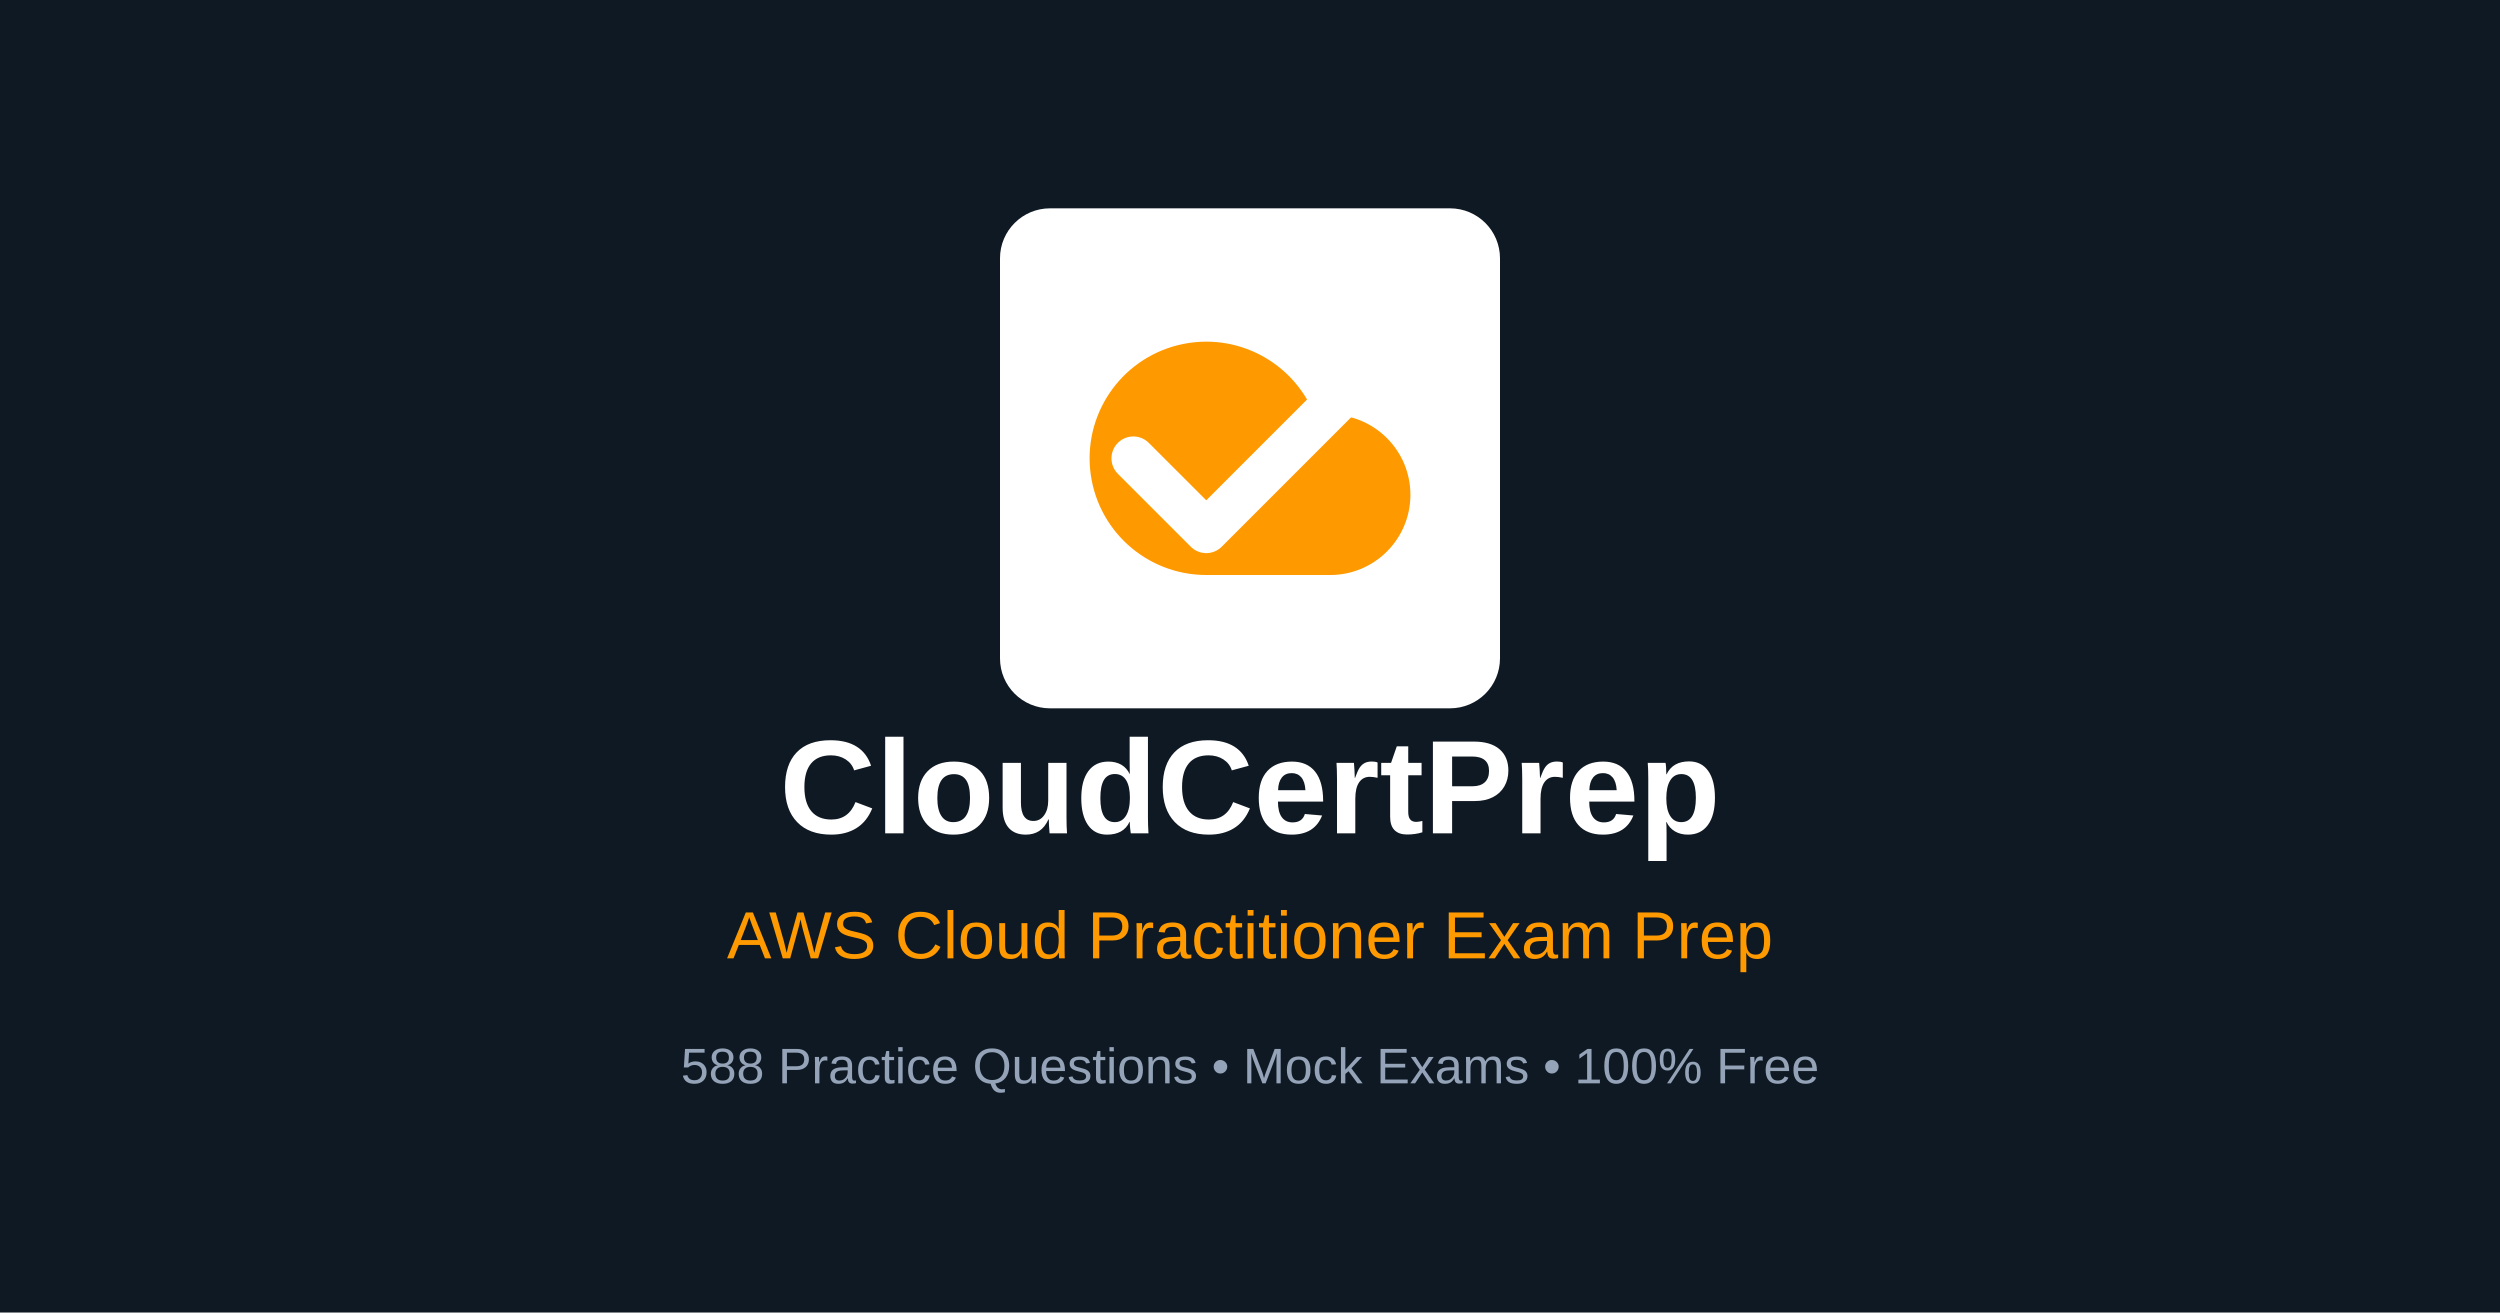
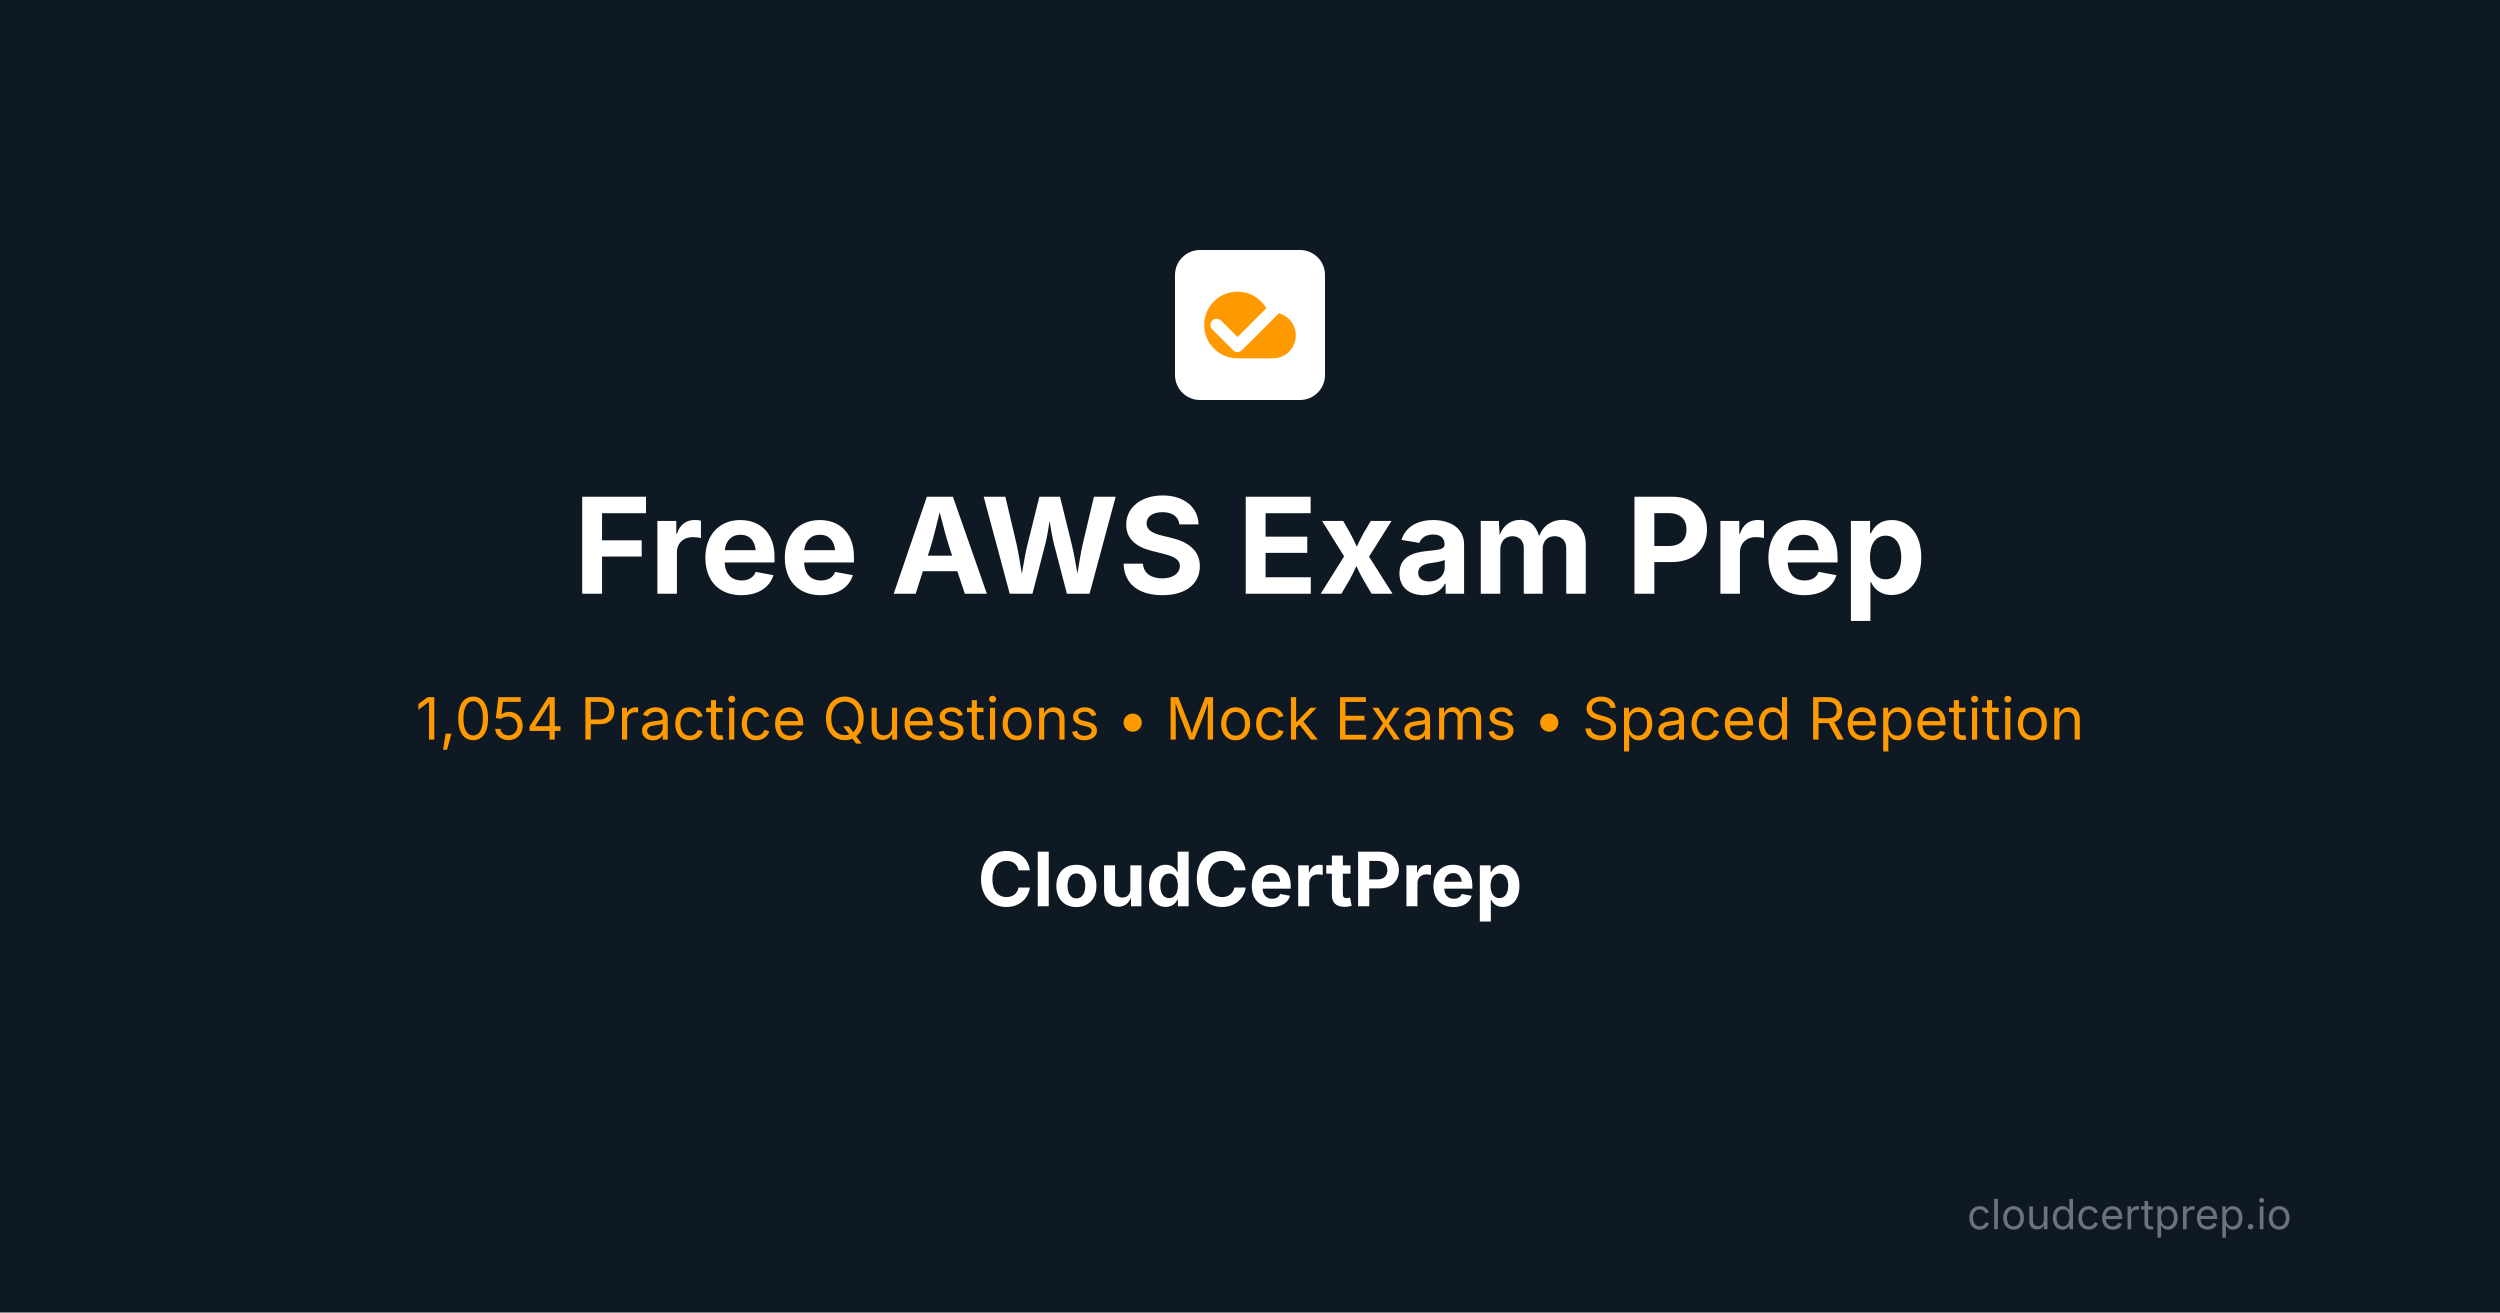
<svg xmlns="http://www.w3.org/2000/svg" width="1200" height="630" viewBox="0 0 1200 630">
  <rect width="1200" height="630" fill="#0F1923" />
-   <rect x="480" y="100" width="240" height="240" rx="24" fill="#FFFFFF" />
-   <g transform="translate(516, 136) scale(7)">
+   <rect x="564" y="120" width="72" height="72" rx="12" fill="#FFFFFF" />
+   <g transform="translate(576, 132) scale(2)">
    <path d="M17.5 19H9a7 7 0 1 1 6.71-9h1.79a4.5 4.5 0 1 1 0 9Z" fill="#FF9900" stroke="#FF9900" stroke-width="2" stroke-linecap="round" stroke-linejoin="round" />
  </g>
-   <g transform="translate(516, 136) scale(7)">
+   <g transform="translate(576, 132) scale(2)">
    <path d="M20 6 9 17l-5-5" fill="none" stroke="#FFFFFF" stroke-width="3" stroke-linecap="round" stroke-linejoin="round" />
  </g>
-   <text x="600" y="400" font-size="64" font-weight="bold" fill="#FFFFFF" text-anchor="middle" font-family="-apple-system, BlinkMacSystemFont, 'SF Pro Display', Arial, sans-serif">CloudCertPrep</text>
-   <text x="600" y="460" font-size="32" fill="#FF9900" text-anchor="middle" font-family="-apple-system, BlinkMacSystemFont, 'SF Pro Display', Arial, sans-serif">AWS Cloud Practitioner Exam Prep</text>
-   <text x="600" y="520" font-size="24" fill="#94A3B8" text-anchor="middle" font-family="-apple-system, BlinkMacSystemFont, 'SF Pro Display', Arial, sans-serif">588 Practice Questions • Mock Exams • 100% Free</text>
+   <text x="600" y="285" font-size="64" font-weight="700" fill="#FFFFFF" text-anchor="middle" font-family="system-ui, -apple-system, sans-serif">Free AWS Exam Prep</text>
+   <text x="600" y="355" font-size="28" font-weight="400" fill="#FF9900" text-anchor="middle" font-family="system-ui, -apple-system, sans-serif">1,054 Practice Questions • Mock Exams • Spaced Repetition</text>
+   <text x="600" y="435" font-size="36" font-weight="700" fill="#FFFFFF" text-anchor="middle" font-family="system-ui, -apple-system, sans-serif">CloudCertPrep</text>
+   <text x="1100" y="590" font-size="20" font-weight="400" fill="#6B7280" text-anchor="end" font-family="system-ui, -apple-system, sans-serif">cloudcertprep.io</text>
</svg>
